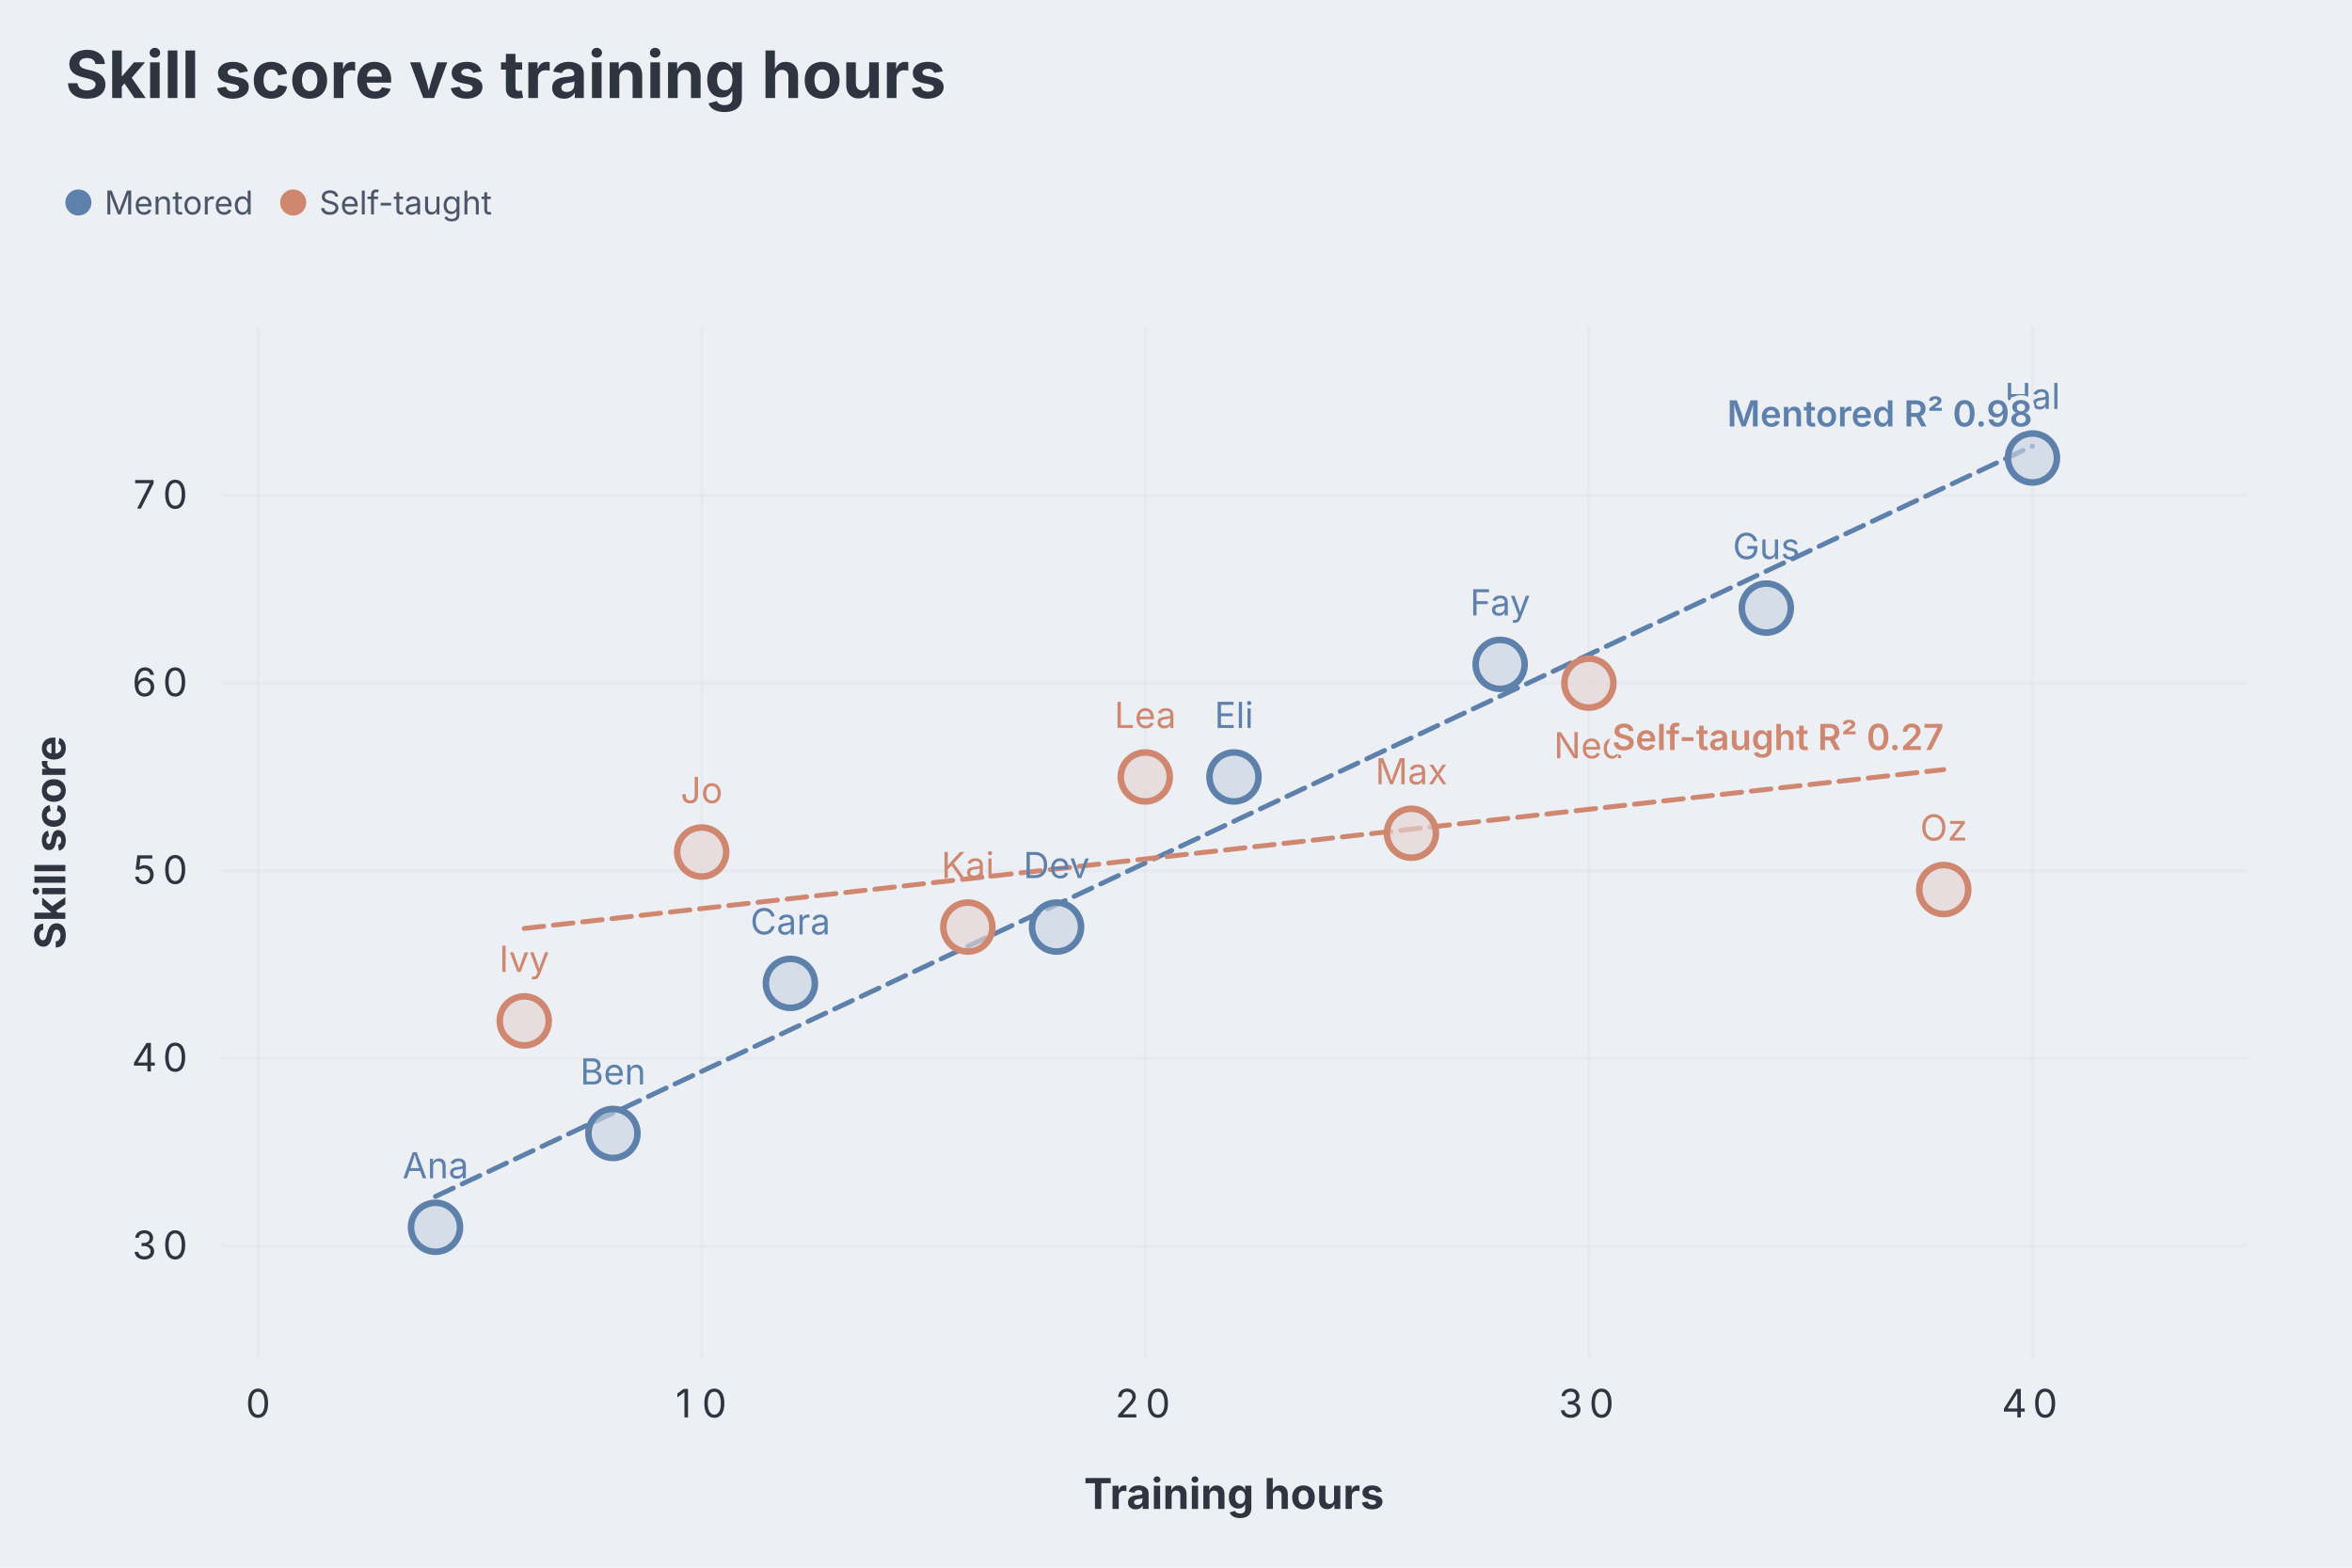
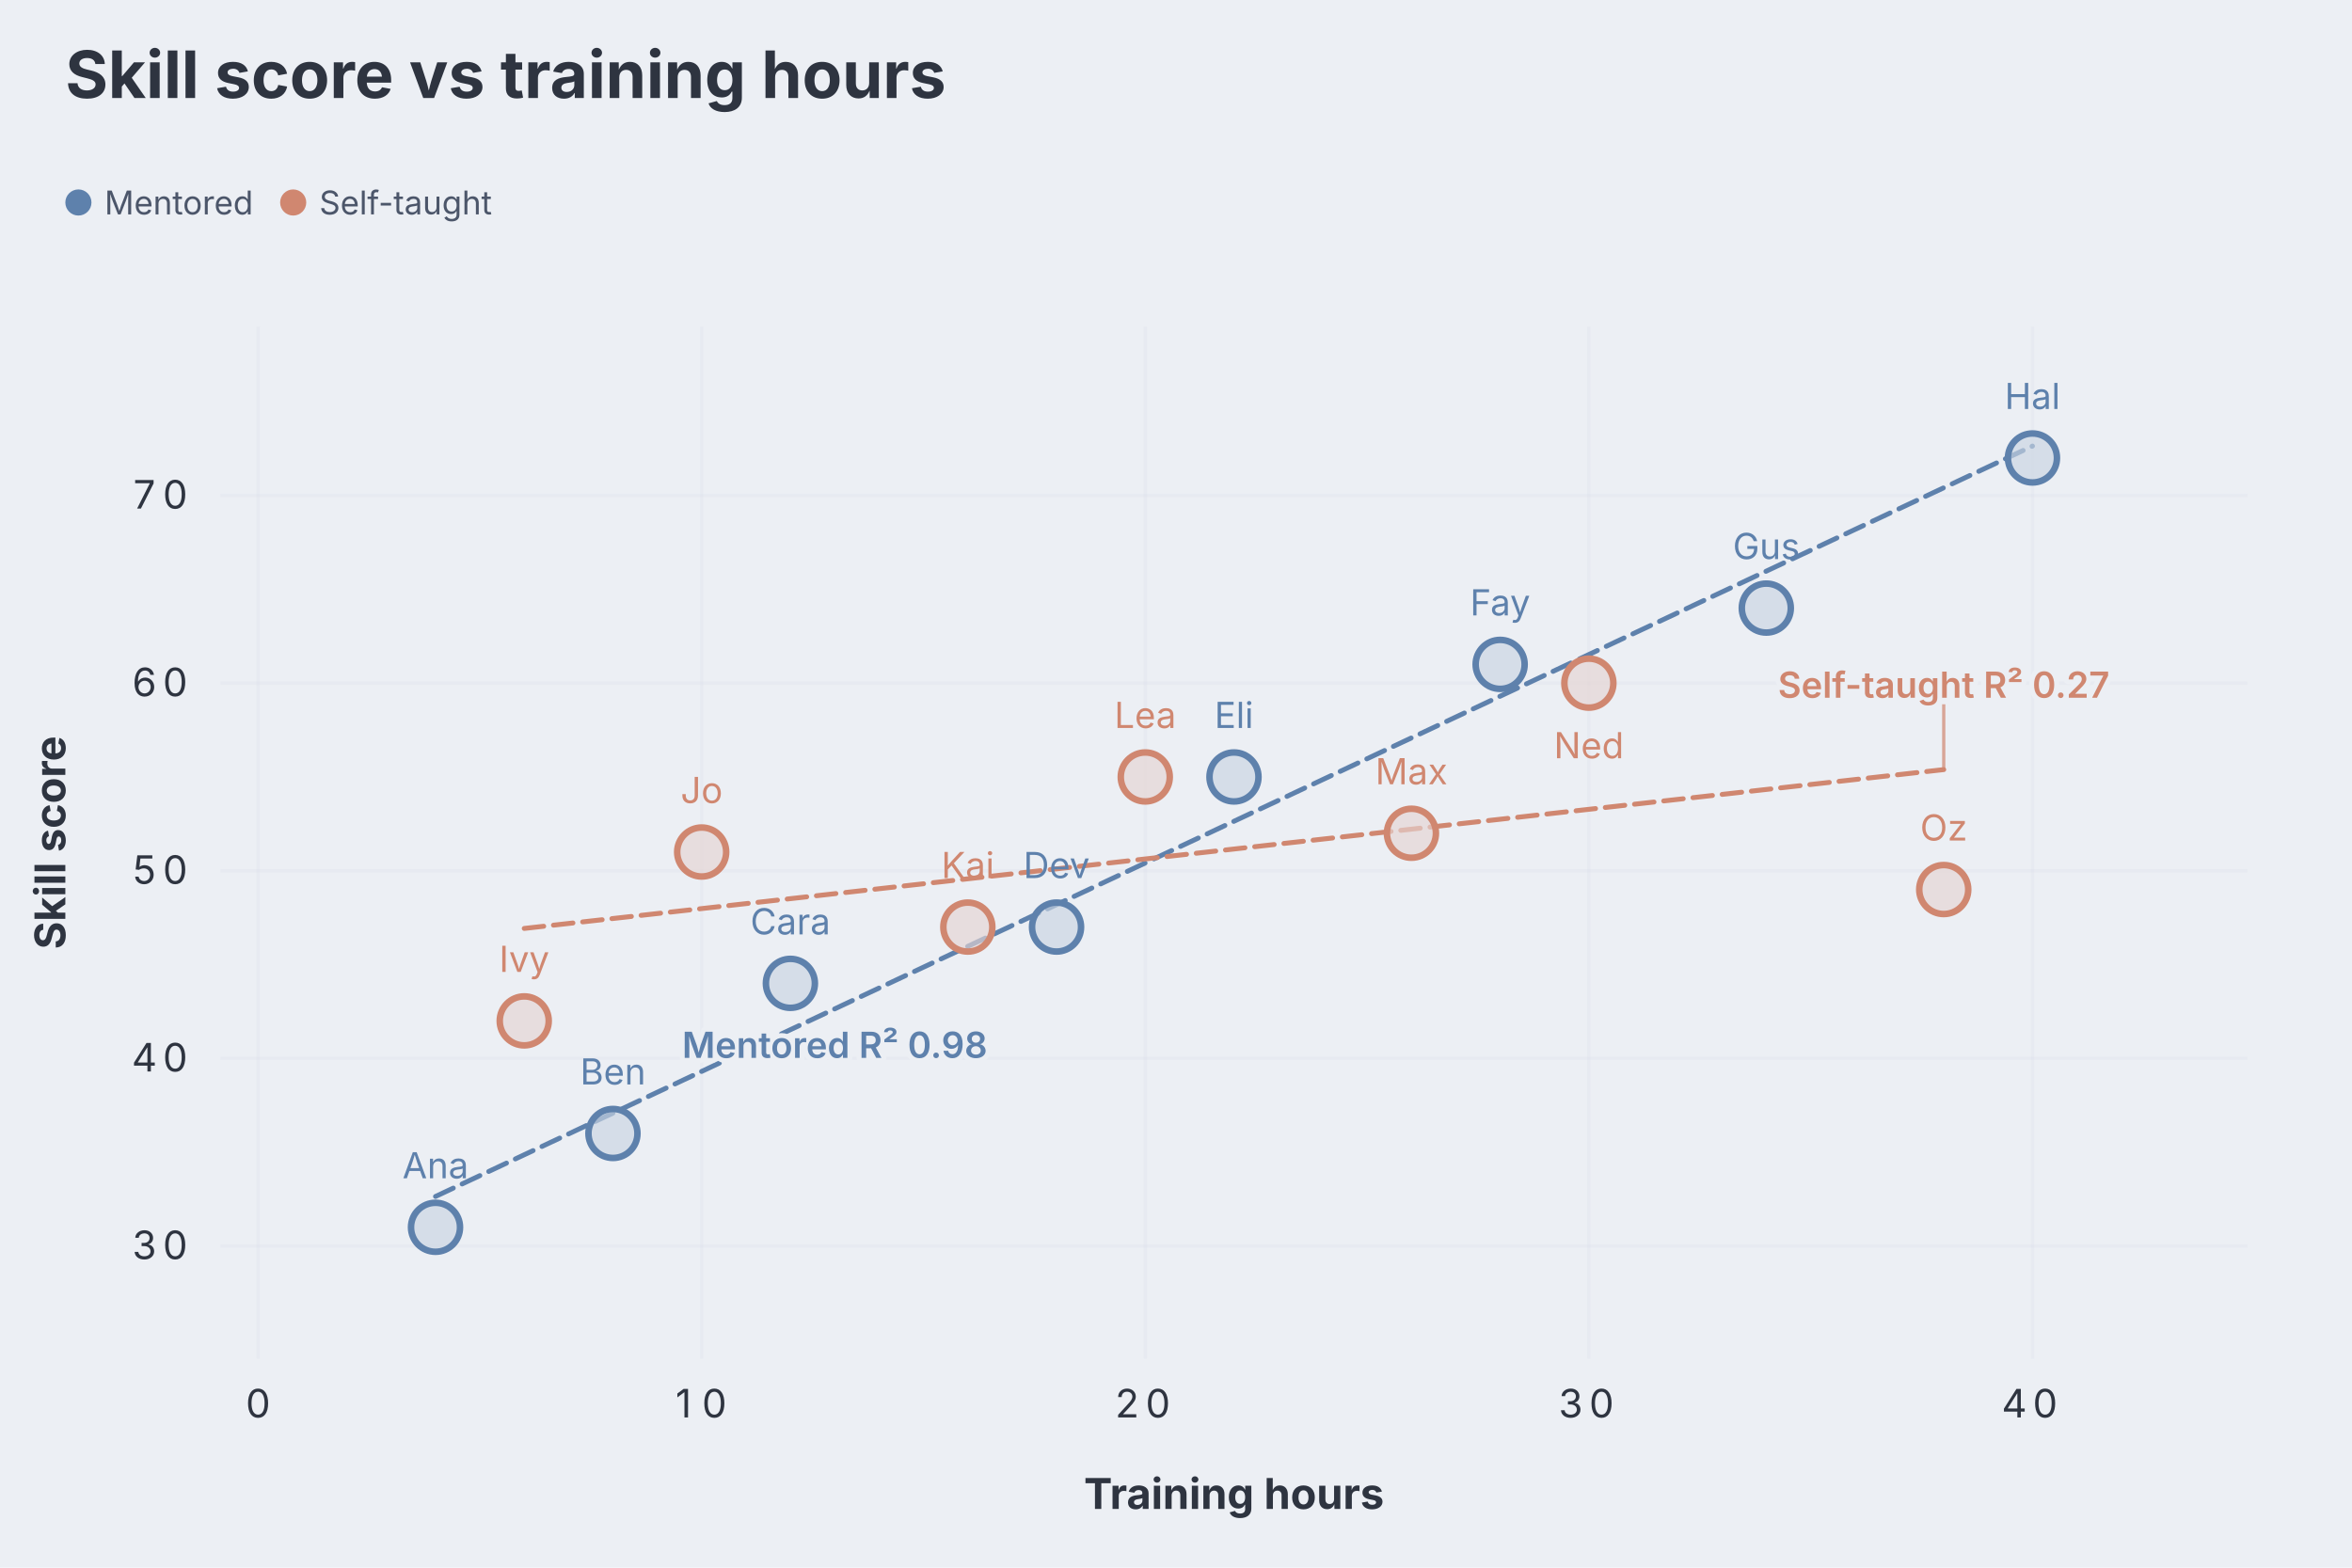
<svg xmlns="http://www.w3.org/2000/svg" aria-describedby="dgmo-desc-e113df1c" role="img" aria-label="Skill score vs training hours — Scatter diagram" width="720" height="480" viewBox="0 0 720 480" style="background: rgb(236, 239, 244); font-family: Inter, system-ui, Avenir, Helvetica, Arial, sans-serif;">
  <style>.dgmo-datum:hover{filter:saturate(1.4) brightness(1.06)}.dgmo-datum{transition:filter .12s ease, opacity .12s ease}@media (hover:hover){svg:has(.dgmo-datum[data-category="Mentored"]:hover) .dgmo-datum:not([data-category="Mentored"]){opacity:0.18}svg:has(.dgmo-datum[data-category="Self-taught"]:hover) .dgmo-datum:not([data-category="Self-taught"]){opacity:0.18}svg:has([data-legend-entry="mentored"]:hover) .dgmo-datum:not([data-category="Mentored"]){opacity:0.18}svg:has(.dgmo-datum[data-category="Mentored"]:hover):has([data-legend-entry="mentored"]) [data-legend-entry]:not([data-legend-entry="mentored"]){opacity:0.18}svg:has([data-legend-entry="self-taught"]:hover) .dgmo-datum:not([data-category="Self-taught"]){opacity:0.18}svg:has(.dgmo-datum[data-category="Self-taught"]:hover):has([data-legend-entry="self-taught"]) [data-legend-entry]:not([data-legend-entry="self-taught"]){opacity:0.18}}</style>
  <rect class="dgmo-canvas-bg" x="0" y="0" width="720" height="480" fill="#eceff4" />
  <text class="chart-title" x="20" y="30" text-anchor="start" fill="#2e3440" font-size="20" font-weight="bold" style="cursor: default;" data-line-number="1">Skill score vs training hours</text>
  <g transform="translate(0,48)">
    <g data-frame-legend="" data-dx="20" transform="translate(20,0)">
      <g class="chart-legend" data-legend-active="group" data-legend-left="0" data-legend-right="138.83">
        <g transform="translate(0,0)" data-legend-group="group">
          <g data-legend-entry="mentored" data-series-name="Mentored">
            <rect x="0" y="0" width="65.75" height="28" fill="transparent" />
            <circle cx="4" cy="14" r="4" fill="#5e81ac" />
            <text x="12" y="14" dominant-baseline="central" font-size="10" fill="#4c566a" font-family="Inter, system-ui, Avenir, Helvetica, Arial, sans-serif">Mentored</text>
          </g>
          <g data-legend-entry="self-taught" data-series-name="Self-taught">
            <rect x="65.75" y="0" width="73.08" height="28" fill="transparent" />
            <circle cx="69.75" cy="14" r="4" fill="#d08770" />
            <text x="77.75" y="14" dominant-baseline="central" font-size="10" fill="#4c566a" font-family="Inter, system-ui, Avenir, Helvetica, Arial, sans-serif">Self-taught</text>
          </g>
        </g>
      </g>
    </g>
  </g>
  <rect class="dgmo-plot-rect" x="67.504" y="100" width="620.496" height="316" fill="transparent" pointer-events="none" />
  <line x1="67.504" x2="688" y1="381.52" y2="381.52" stroke="#d8dee9" stroke-opacity="0.25" />
  <text class="dgmo-tick" x="49.752" y="385.52" text-anchor="middle" fill="#2e3440" font-size="12" font-family="Inter, system-ui, Avenir, Helvetica, Arial, sans-serif" pointer-events="none">
    <tspan x="45.88">3</tspan>
    <tspan x="53.63">0</tspan>
  </text>
  <line x1="67.504" x2="688" y1="324.069" y2="324.069" stroke="#d8dee9" stroke-opacity="0.25" />
  <text class="dgmo-tick" x="49.752" y="328.069" text-anchor="middle" fill="#2e3440" font-size="12" font-family="Inter, system-ui, Avenir, Helvetica, Arial, sans-serif" pointer-events="none">
    <tspan x="45.88">4</tspan>
    <tspan x="53.63">0</tspan>
  </text>
  <line x1="67.504" x2="688" y1="266.618" y2="266.618" stroke="#d8dee9" stroke-opacity="0.25" />
  <text class="dgmo-tick" x="49.752" y="270.618" text-anchor="middle" fill="#2e3440" font-size="12" font-family="Inter, system-ui, Avenir, Helvetica, Arial, sans-serif" pointer-events="none">
    <tspan x="45.88">5</tspan>
    <tspan x="53.63">0</tspan>
  </text>
  <line x1="67.504" x2="688" y1="209.167" y2="209.167" stroke="#d8dee9" stroke-opacity="0.25" />
  <text class="dgmo-tick" x="49.752" y="213.167" text-anchor="middle" fill="#2e3440" font-size="12" font-family="Inter, system-ui, Avenir, Helvetica, Arial, sans-serif" pointer-events="none">
    <tspan x="45.88">6</tspan>
    <tspan x="53.63">0</tspan>
  </text>
  <line x1="67.504" x2="688" y1="151.716" y2="151.716" stroke="#d8dee9" stroke-opacity="0.25" />
  <text class="dgmo-tick" x="49.752" y="155.716" text-anchor="middle" fill="#2e3440" font-size="12" font-family="Inter, system-ui, Avenir, Helvetica, Arial, sans-serif" pointer-events="none">
    <tspan x="45.88">7</tspan>
    <tspan x="53.63">0</tspan>
  </text>
  <line x1="79.004" x2="79.004" y1="100" y2="416" stroke="#d8dee9" stroke-opacity="0.25" />
  <text class="dgmo-tick" x="79.004" y="434" text-anchor="middle" fill="#2e3440" font-size="12" font-family="Inter, system-ui, Avenir, Helvetica, Arial, sans-serif" pointer-events="none">
    <tspan x="79">0</tspan>
  </text>
  <line x1="214.799" x2="214.799" y1="100" y2="416" stroke="#d8dee9" stroke-opacity="0.25" />
  <text class="dgmo-tick" x="214.799" y="434" text-anchor="middle" fill="#2e3440" font-size="12" font-family="Inter, system-ui, Avenir, Helvetica, Arial, sans-serif" pointer-events="none">
    <tspan x="210.92">1</tspan>
    <tspan x="218.67">0</tspan>
  </text>
  <line x1="350.593" x2="350.593" y1="100" y2="416" stroke="#d8dee9" stroke-opacity="0.25" />
  <text class="dgmo-tick" x="350.593" y="434" text-anchor="middle" fill="#2e3440" font-size="12" font-family="Inter, system-ui, Avenir, Helvetica, Arial, sans-serif" pointer-events="none">
    <tspan x="346.72">2</tspan>
    <tspan x="354.47">0</tspan>
  </text>
  <line x1="486.388" x2="486.388" y1="100" y2="416" stroke="#d8dee9" stroke-opacity="0.25" />
  <text class="dgmo-tick" x="486.388" y="434" text-anchor="middle" fill="#2e3440" font-size="12" font-family="Inter, system-ui, Avenir, Helvetica, Arial, sans-serif" pointer-events="none">
    <tspan x="482.51">3</tspan>
    <tspan x="490.26">0</tspan>
  </text>
  <line x1="622.182" x2="622.182" y1="100" y2="416" stroke="#d8dee9" stroke-opacity="0.25" />
  <text class="dgmo-tick" x="622.182" y="434" text-anchor="middle" fill="#2e3440" font-size="12" font-family="Inter, system-ui, Avenir, Helvetica, Arial, sans-serif" pointer-events="none">
    <tspan x="618.31">4</tspan>
    <tspan x="626.06">0</tspan>
  </text>
  <g class="dgmo-overlay dgmo-overlay-trend" data-line-number="4">
    <path d="M133.322,366.335L153.691,356.762L174.06,347.189L194.429,337.616L214.799,328.043L235.168,318.47L255.537,308.897L275.906,299.324L296.275,289.751L316.644,280.178L337.014,270.605L357.383,261.032L377.752,251.459L398.121,241.886L418.49,232.313L438.86,222.74L459.229,213.167L479.598,203.594L499.967,194.02L520.336,184.447L540.705,174.874L561.075,165.301L581.444,155.728L601.813,146.155L622.182,136.582" fill="none" stroke="#5e81ac" stroke-width="1.5" stroke-linejoin="round" stroke-linecap="round" stroke-dasharray="6 3" />
  </g>
  <g class="dgmo-overlay dgmo-overlay-trend" data-line-number="4">
    <path d="M160.481,284.272L178.587,282.246L196.693,280.22L214.799,278.193L232.904,276.167L251.01,274.141L269.116,272.114L287.222,270.088L305.328,268.062L323.434,266.035L341.54,264.009L359.646,261.983L377.752,259.956L395.858,257.93L413.964,255.904L432.07,253.877L450.176,251.851L468.282,249.825L486.388,247.798L504.494,245.772L522.6,243.746L540.705,241.719L558.811,239.693L576.917,237.667L595.023,235.64" fill="none" stroke="#d08770" stroke-width="1.5" stroke-linejoin="round" stroke-linecap="round" stroke-dasharray="6 3" />
  </g>
  <circle cx="133.322" cy="375.775" r="7.5" fill="#c9d4e2" fill-opacity="0.65" stroke="#5e81ac" stroke-width="2" class="dgmo-datum" data-line-number="7" data-emph-key="Ana" data-name="Ana · Mentored" data-value="(4, 31)" data-color="#5e81ac" data-axval-x="4" data-axval-y="31" data-category="Mentored" data-series-name="Mentored" />
  <text class="dgmo-ptlabel" data-line-number="7" x="133.322" y="356.775" text-anchor="middle" dominant-baseline="central" fill="#5e81ac" font-size="11" font-family="Inter, system-ui, Avenir, Helvetica, Arial, sans-serif" pointer-events="none">Ana</text>
  <circle cx="187.64" cy="347.049" r="7.5" fill="#c9d4e2" fill-opacity="0.65" stroke="#5e81ac" stroke-width="2" class="dgmo-datum" data-line-number="8" data-emph-key="Ben" data-name="Ben · Mentored" data-value="(8, 36)" data-color="#5e81ac" data-axval-x="8" data-axval-y="36" data-category="Mentored" data-series-name="Mentored" />
  <text class="dgmo-ptlabel" data-line-number="8" x="187.64" y="328.049" text-anchor="middle" dominant-baseline="central" fill="#5e81ac" font-size="11" font-family="Inter, system-ui, Avenir, Helvetica, Arial, sans-serif" pointer-events="none">Ben</text>
  <circle cx="241.957" cy="301.088" r="7.5" fill="#c9d4e2" fill-opacity="0.65" stroke="#5e81ac" stroke-width="2" class="dgmo-datum" data-line-number="9" data-emph-key="Cara" data-name="Cara · Mentored" data-value="(12, 44)" data-color="#5e81ac" data-axval-x="12" data-axval-y="44" data-category="Mentored" data-series-name="Mentored" />
  <text class="dgmo-ptlabel" data-line-number="9" x="241.957" y="282.088" text-anchor="middle" dominant-baseline="central" fill="#5e81ac" font-size="11" font-family="Inter, system-ui, Avenir, Helvetica, Arial, sans-serif" pointer-events="none">Cara</text>
  <circle cx="323.434" cy="283.853" r="7.5" fill="#c9d4e2" fill-opacity="0.65" stroke="#5e81ac" stroke-width="2" class="dgmo-datum" data-line-number="10" data-emph-key="Dev" data-name="Dev · Mentored" data-value="(18, 47)" data-color="#5e81ac" data-axval-x="18" data-axval-y="47" data-category="Mentored" data-series-name="Mentored" />
  <text class="dgmo-ptlabel" data-line-number="10" x="323.434" y="264.853" text-anchor="middle" dominant-baseline="central" fill="#5e81ac" font-size="11" font-family="Inter, system-ui, Avenir, Helvetica, Arial, sans-serif" pointer-events="none">Dev</text>
  <circle cx="377.752" cy="237.892" r="7.5" fill="#c9d4e2" fill-opacity="0.65" stroke="#5e81ac" stroke-width="2" class="dgmo-datum" data-line-number="11" data-emph-key="Eli" data-name="Eli · Mentored" data-value="(22, 55)" data-color="#5e81ac" data-axval-x="22" data-axval-y="55" data-category="Mentored" data-series-name="Mentored" />
  <text class="dgmo-ptlabel" data-line-number="11" x="377.752" y="218.892" text-anchor="middle" dominant-baseline="central" fill="#5e81ac" font-size="11" font-family="Inter, system-ui, Avenir, Helvetica, Arial, sans-serif" pointer-events="none">Eli</text>
  <circle cx="459.229" cy="203.422" r="7.5" fill="#c9d4e2" fill-opacity="0.65" stroke="#5e81ac" stroke-width="2" class="dgmo-datum" data-line-number="12" data-emph-key="Fay" data-name="Fay · Mentored" data-value="(28, 61)" data-color="#5e81ac" data-axval-x="28" data-axval-y="61" data-category="Mentored" data-series-name="Mentored" />
  <text class="dgmo-ptlabel" data-line-number="12" x="459.229" y="184.422" text-anchor="middle" dominant-baseline="central" fill="#5e81ac" font-size="11" font-family="Inter, system-ui, Avenir, Helvetica, Arial, sans-serif" pointer-events="none">Fay</text>
  <circle cx="540.705" cy="186.186" r="7.5" fill="#c9d4e2" fill-opacity="0.65" stroke="#5e81ac" stroke-width="2" class="dgmo-datum" data-line-number="13" data-emph-key="Gus" data-name="Gus · Mentored" data-value="(34, 64)" data-color="#5e81ac" data-axval-x="34" data-axval-y="64" data-category="Mentored" data-series-name="Mentored" />
  <text class="dgmo-ptlabel" data-line-number="13" x="540.705" y="167.186" text-anchor="middle" dominant-baseline="central" fill="#5e81ac" font-size="11" font-family="Inter, system-ui, Avenir, Helvetica, Arial, sans-serif" pointer-events="none">Gus</text>
  <circle cx="622.182" cy="140.225" r="7.5" fill="#c9d4e2" fill-opacity="0.65" stroke="#5e81ac" stroke-width="2" class="dgmo-datum" data-line-number="14" data-emph-key="Hal" data-name="Hal · Mentored" data-value="(40, 72)" data-color="#5e81ac" data-axval-x="40" data-axval-y="72" data-category="Mentored" data-series-name="Mentored" />
  <text class="dgmo-ptlabel" data-line-number="14" x="622.182" y="121.225" text-anchor="middle" dominant-baseline="central" fill="#5e81ac" font-size="11" font-family="Inter, system-ui, Avenir, Helvetica, Arial, sans-serif" pointer-events="none">Hal</text>
  <circle cx="160.481" cy="312.578" r="7.5" fill="#e5d5d3" fill-opacity="0.65" stroke="#d08770" stroke-width="2" class="dgmo-datum" data-line-number="16" data-emph-key="Ivy" data-name="Ivy · Self-taught" data-value="(6, 42)" data-color="#d08770" data-axval-x="6" data-axval-y="42" data-category="Self-taught" data-series-name="Self-taught" />
  <text class="dgmo-ptlabel" data-line-number="16" x="160.481" y="293.578" text-anchor="middle" dominant-baseline="central" fill="#d08770" font-size="11" font-family="Inter, system-ui, Avenir, Helvetica, Arial, sans-serif" pointer-events="none">Ivy</text>
  <circle cx="214.799" cy="260.873" r="7.5" fill="#e5d5d3" fill-opacity="0.65" stroke="#d08770" stroke-width="2" class="dgmo-datum" data-line-number="17" data-emph-key="Jo" data-name="Jo · Self-taught" data-value="(10, 51)" data-color="#d08770" data-axval-x="10" data-axval-y="51" data-category="Self-taught" data-series-name="Self-taught" />
  <text class="dgmo-ptlabel" data-line-number="17" x="214.799" y="241.873" text-anchor="middle" dominant-baseline="central" fill="#d08770" font-size="11" font-family="Inter, system-ui, Avenir, Helvetica, Arial, sans-serif" pointer-events="none">Jo</text>
  <circle cx="296.275" cy="283.853" r="7.5" fill="#e5d5d3" fill-opacity="0.65" stroke="#d08770" stroke-width="2" class="dgmo-datum" data-line-number="18" data-emph-key="Kai" data-name="Kai · Self-taught" data-value="(16, 47)" data-color="#d08770" data-axval-x="16" data-axval-y="47" data-category="Self-taught" data-series-name="Self-taught" />
  <text class="dgmo-ptlabel" data-line-number="18" x="296.275" y="264.853" text-anchor="middle" dominant-baseline="central" fill="#d08770" font-size="11" font-family="Inter, system-ui, Avenir, Helvetica, Arial, sans-serif" pointer-events="none">Kai</text>
  <circle cx="350.593" cy="237.892" r="7.5" fill="#e5d5d3" fill-opacity="0.65" stroke="#d08770" stroke-width="2" class="dgmo-datum" data-line-number="19" data-emph-key="Lea" data-name="Lea · Self-taught" data-value="(20, 55)" data-color="#d08770" data-axval-x="20" data-axval-y="55" data-category="Self-taught" data-series-name="Self-taught" />
  <text class="dgmo-ptlabel" data-line-number="19" x="350.593" y="218.892" text-anchor="middle" dominant-baseline="central" fill="#d08770" font-size="11" font-family="Inter, system-ui, Avenir, Helvetica, Arial, sans-serif" pointer-events="none">Lea</text>
  <circle cx="432.07" cy="255.127" r="7.5" fill="#e5d5d3" fill-opacity="0.65" stroke="#d08770" stroke-width="2" class="dgmo-datum" data-line-number="20" data-emph-key="Max" data-name="Max · Self-taught" data-value="(26, 52)" data-color="#d08770" data-axval-x="26" data-axval-y="52" data-category="Self-taught" data-series-name="Self-taught" />
  <text class="dgmo-ptlabel" data-line-number="20" x="432.07" y="236.127" text-anchor="middle" dominant-baseline="central" fill="#d08770" font-size="11" font-family="Inter, system-ui, Avenir, Helvetica, Arial, sans-serif" pointer-events="none">Max</text>
  <circle cx="486.388" cy="209.167" r="7.5" fill="#e5d5d3" fill-opacity="0.65" stroke="#d08770" stroke-width="2" class="dgmo-datum" data-line-number="21" data-emph-key="Ned" data-name="Ned · Self-taught" data-value="(30, 60)" data-color="#d08770" data-axval-x="30" data-axval-y="60" data-category="Self-taught" data-series-name="Self-taught" />
  <text class="dgmo-ptlabel" data-line-number="21" x="486.388" y="228.167" text-anchor="middle" dominant-baseline="central" fill="#d08770" font-size="11" font-family="Inter, system-ui, Avenir, Helvetica, Arial, sans-serif" pointer-events="none">Ned</text>
  <circle cx="595.023" cy="272.363" r="7.5" fill="#e5d5d3" fill-opacity="0.65" stroke="#d08770" stroke-width="2" class="dgmo-datum" data-line-number="22" data-emph-key="Oz" data-name="Oz · Self-taught" data-value="(38, 49)" data-color="#d08770" data-axval-x="38" data-axval-y="49" data-category="Self-taught" data-series-name="Self-taught" />
  <text class="dgmo-ptlabel" data-line-number="22" x="595.023" y="253.363" text-anchor="middle" dominant-baseline="central" fill="#d08770" font-size="11" font-family="Inter, system-ui, Avenir, Helvetica, Arial, sans-serif" pointer-events="none">Oz</text>
-   <text class="dgmo-overlay-label dgmo-overlay-trend-label" data-line-number="4" x="622.182" y="130.582" text-anchor="end" fill="#5e81ac" font-size="11" font-weight="600" font-family="Inter, system-ui, Avenir, Helvetica, Arial, sans-serif" stroke="#eceff4" stroke-width="3" stroke-linejoin="round" paint-order="stroke" pointer-events="none">Mentored R² 0.98</text>
-   <text class="dgmo-overlay-label dgmo-overlay-trend-label" data-line-number="4" x="595.023" y="229.64" text-anchor="end" fill="#d08770" font-size="11" font-weight="600" font-family="Inter, system-ui, Avenir, Helvetica, Arial, sans-serif" stroke="#eceff4" stroke-width="3" stroke-linejoin="round" paint-order="stroke" pointer-events="none">Self-taught R² 0.27</text>
+   <text class="dgmo-overlay-label dgmo-overlay-trend-label" data-line-number="4" x="255.537" y="323.897" text-anchor="middle" fill="#5e81ac" font-size="11" font-weight="600" font-family="Inter, system-ui, Avenir, Helvetica, Arial, sans-serif" stroke="#eceff4" stroke-width="3" stroke-linejoin="round" paint-order="stroke" pointer-events="none">Mentored R² 0.98</text>
+   <line class="dgmo-overlay-leader" data-line-number="4" x1="595.023" y1="235.64" x2="595.023" y2="215.64" stroke="#d08770" stroke-width="1" stroke-opacity="0.7" />
+   <text class="dgmo-overlay-label dgmo-overlay-trend-label" data-line-number="4" x="595.023" y="213.64" text-anchor="middle" fill="#d08770" font-size="11" font-weight="600" font-family="Inter, system-ui, Avenir, Helvetica, Arial, sans-serif" stroke="#eceff4" stroke-width="3" stroke-linejoin="round" paint-order="stroke" pointer-events="none">Self-taught R² 0.27</text>
  <text x="377.752" y="462" text-anchor="middle" fill="#2e3440" font-size="13" font-family="Inter, system-ui, Avenir, Helvetica, Arial, sans-serif" font-weight="bold" pointer-events="none">Training hours</text>
  <text transform="translate(20,258) rotate(-90)" text-anchor="middle" fill="#2e3440" font-size="13" font-family="Inter, system-ui, Avenir, Helvetica, Arial, sans-serif" font-weight="bold" pointer-events="none">Skill score</text>
</svg>
